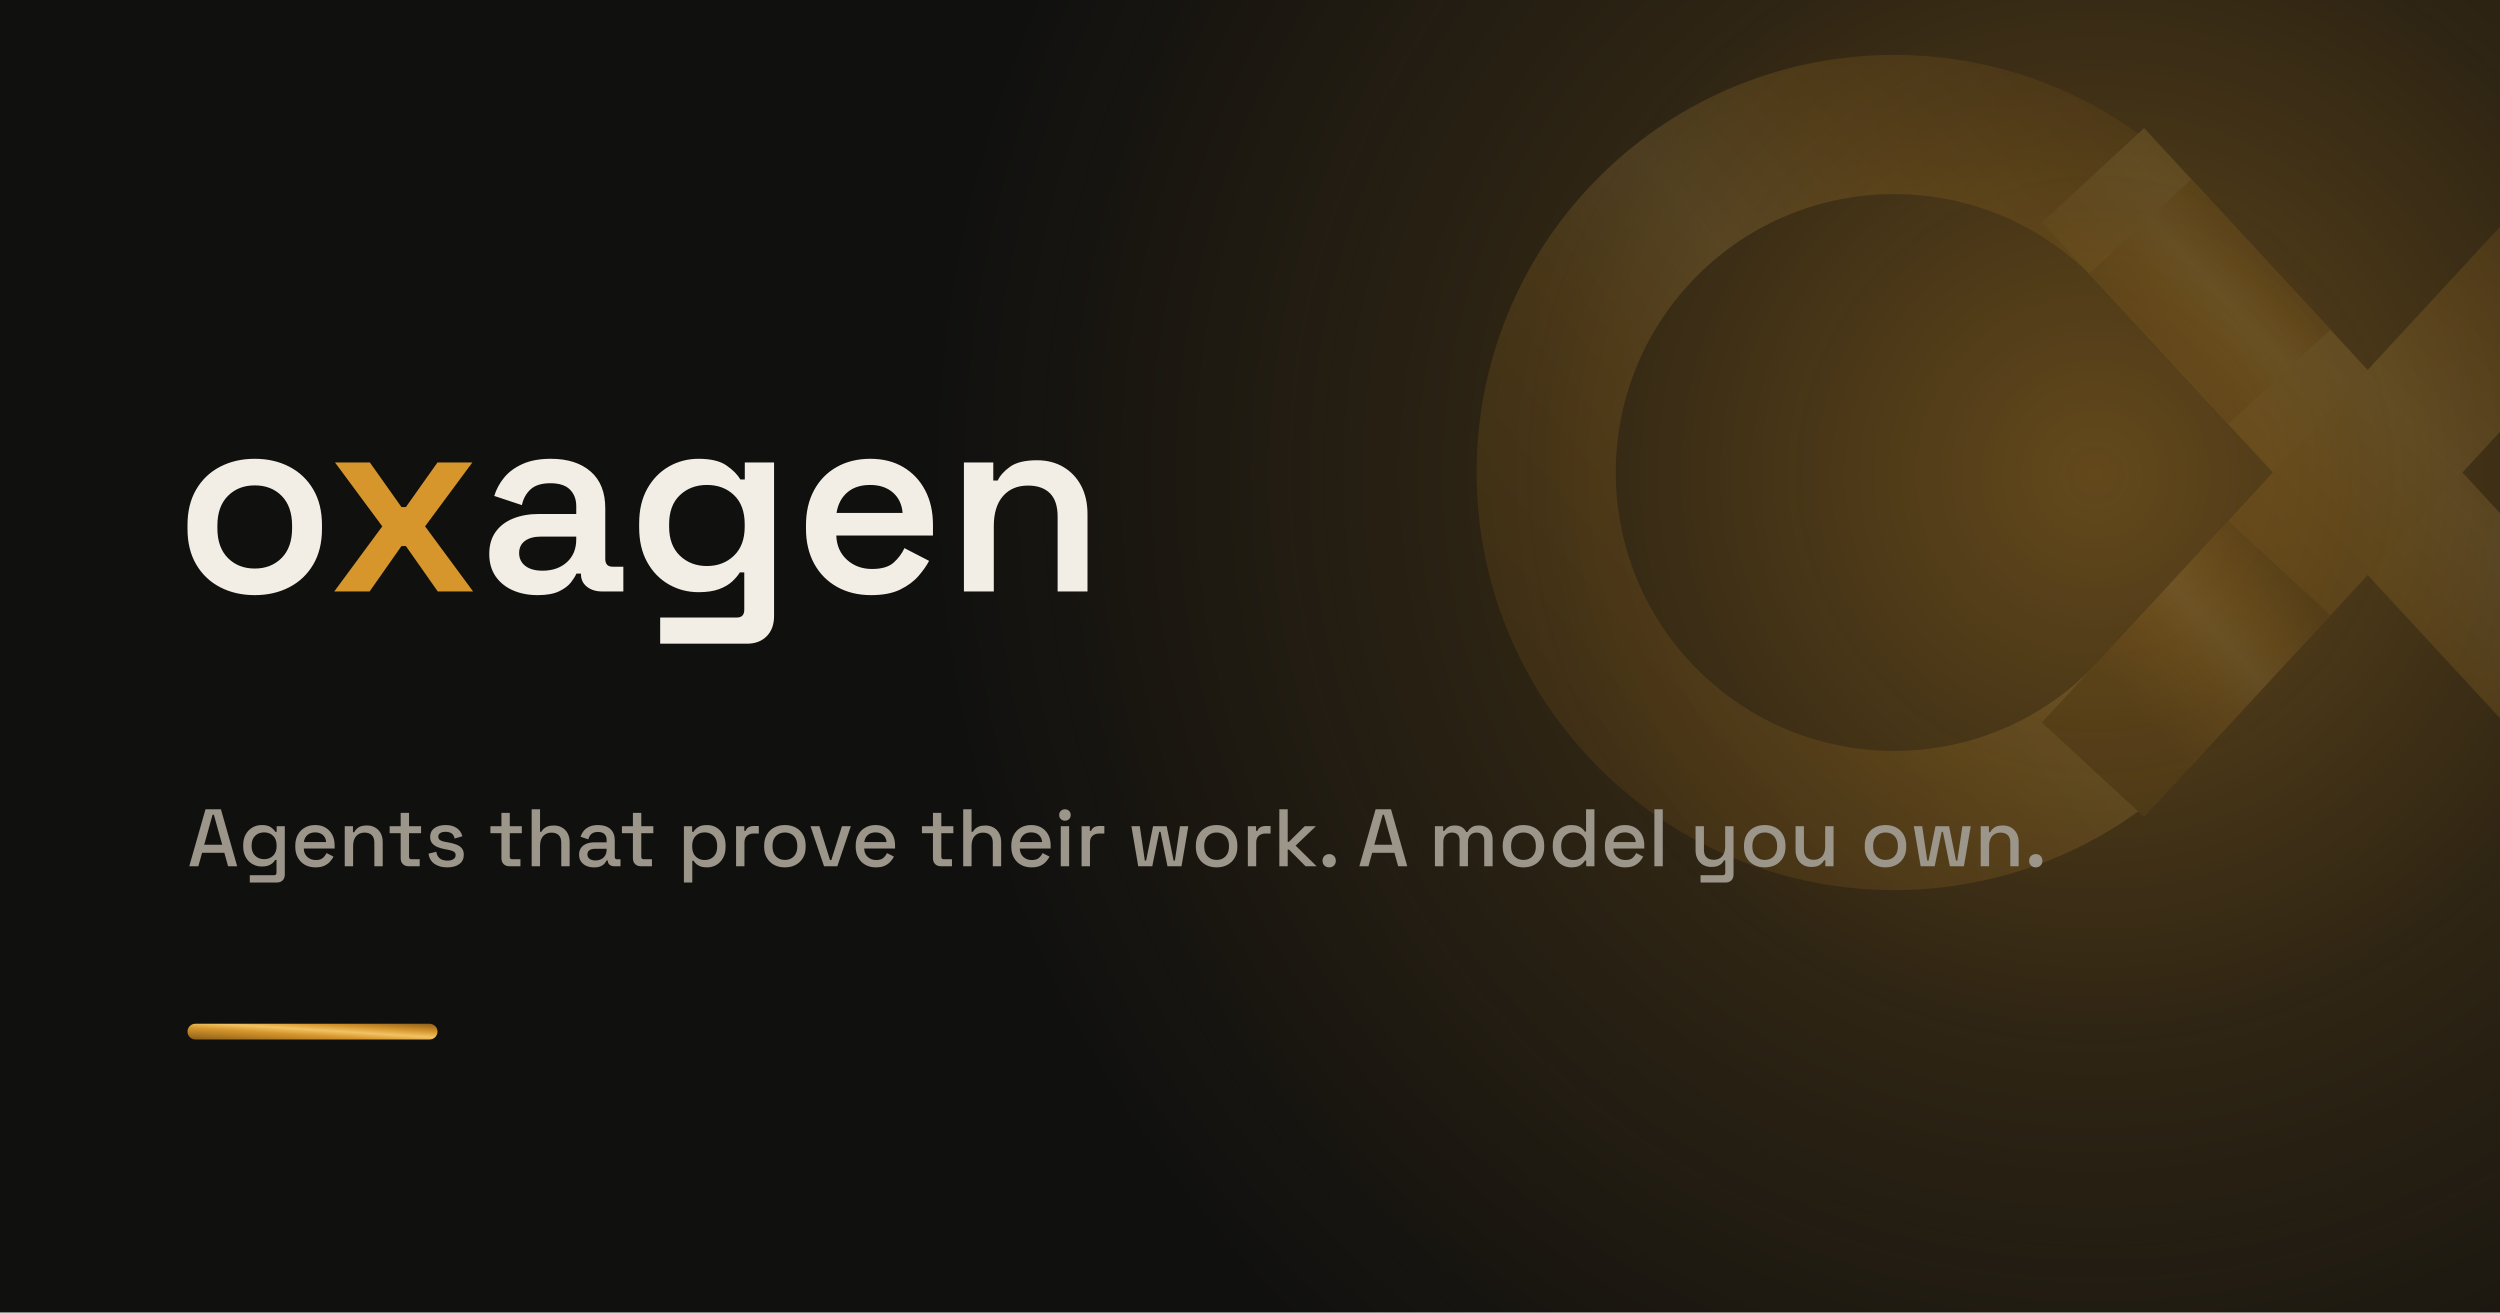
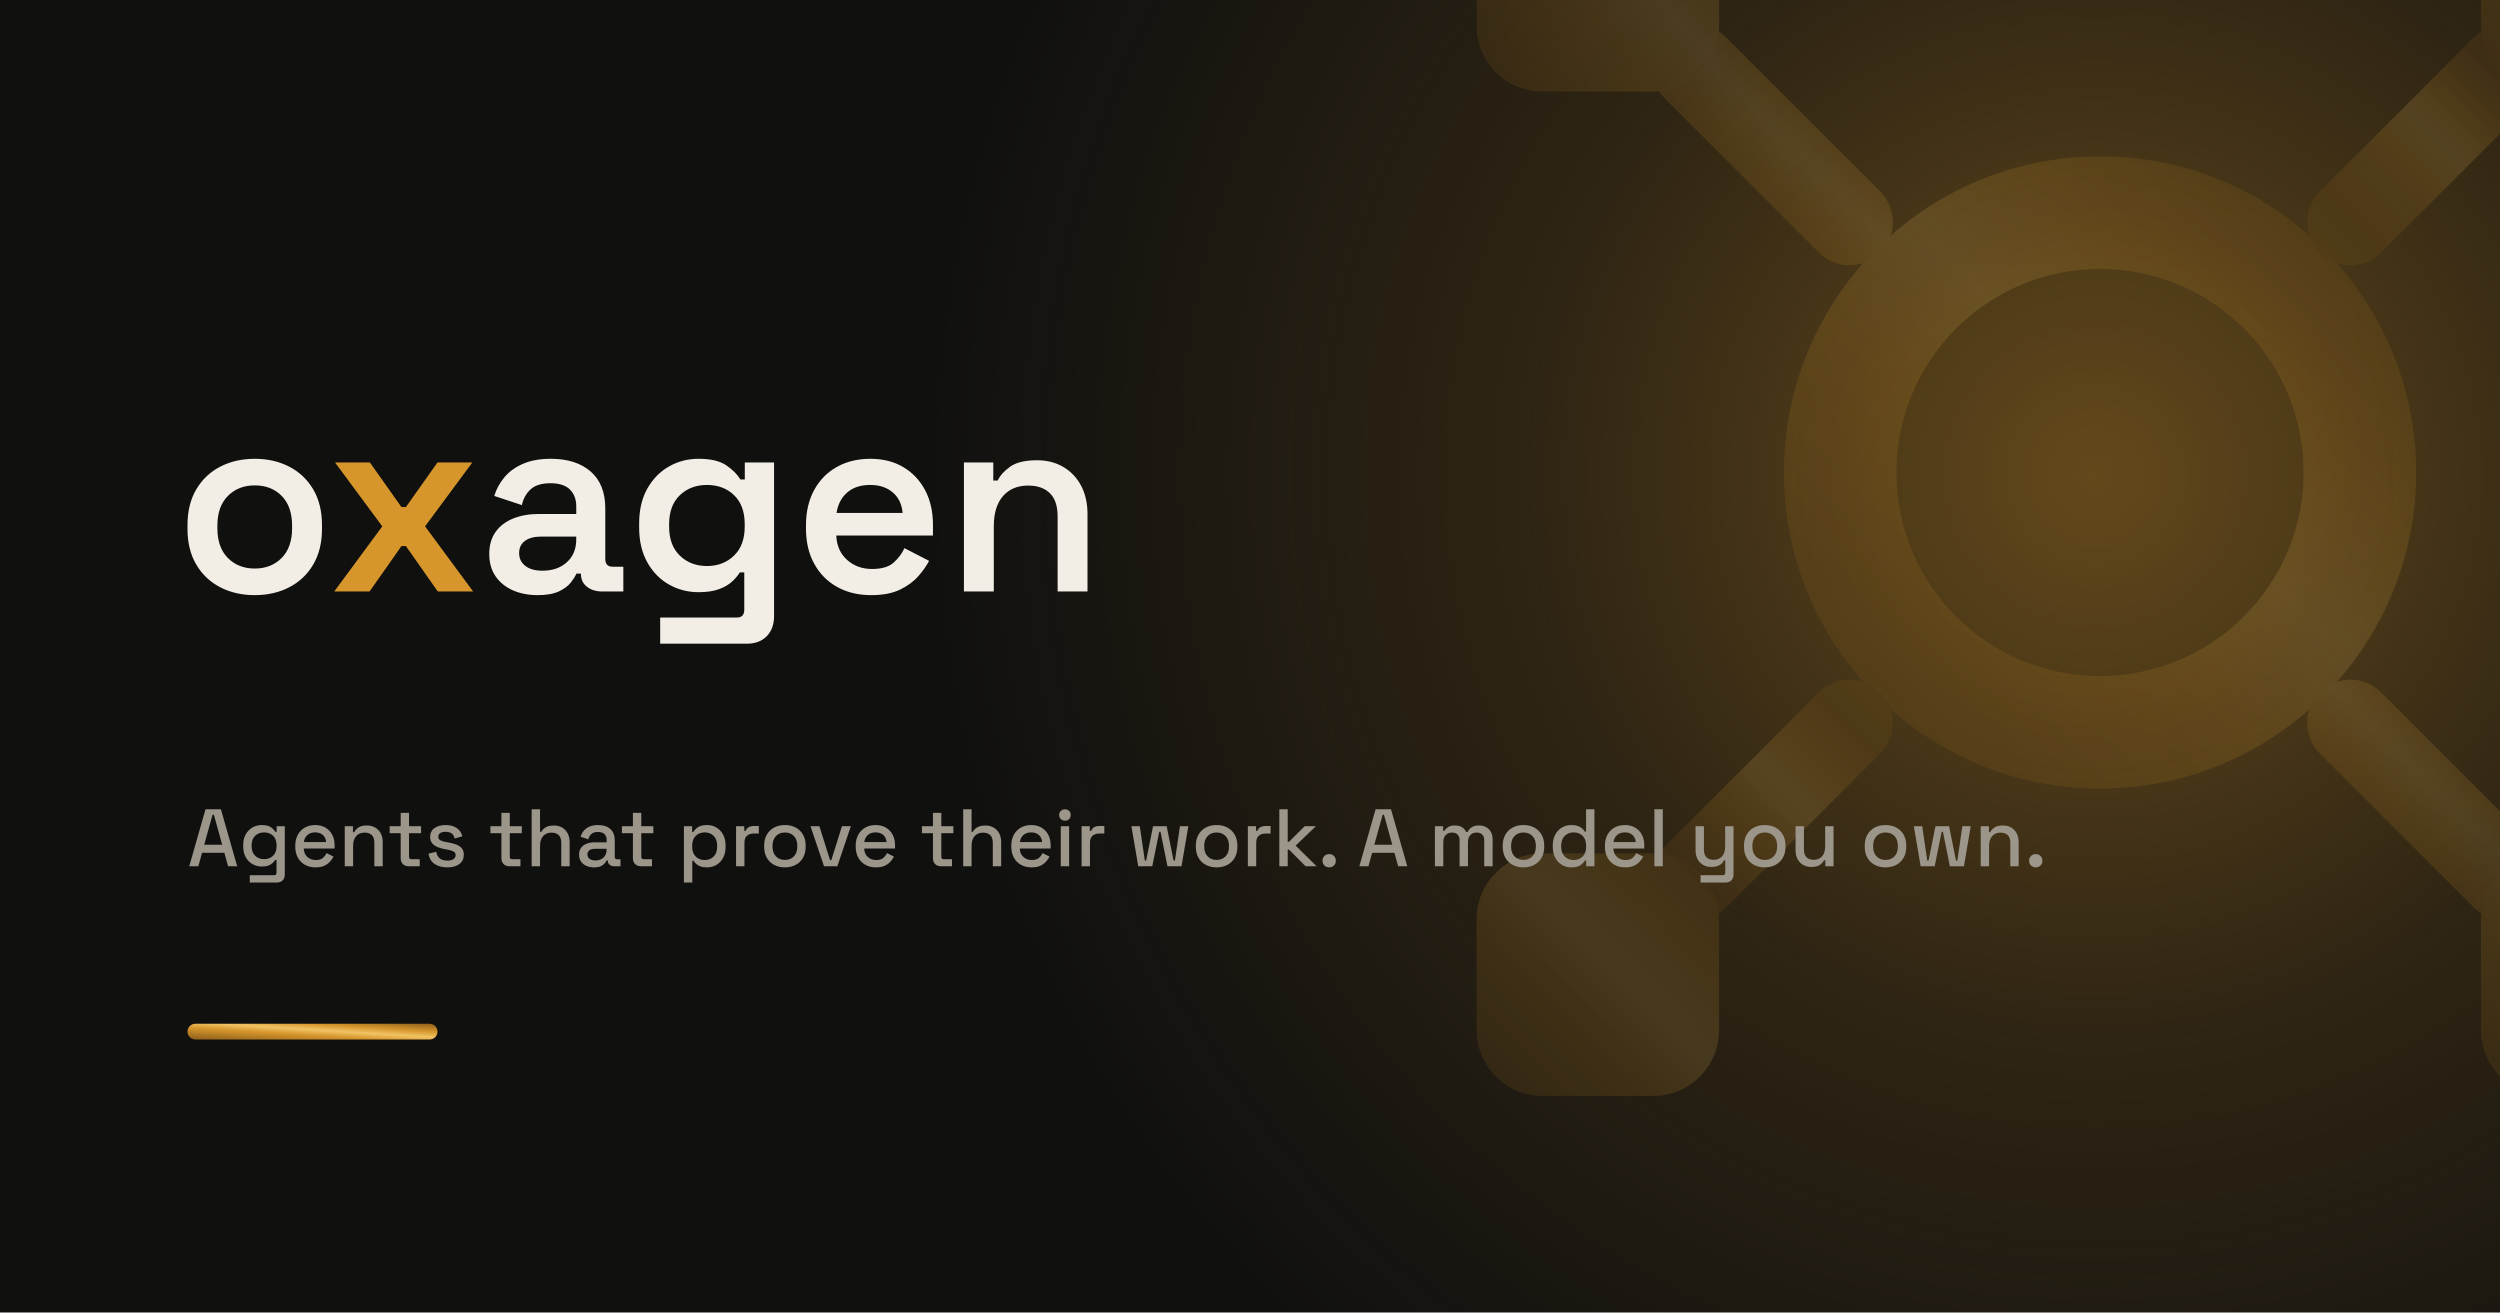
<svg xmlns="http://www.w3.org/2000/svg" width="1200" height="630" viewBox="0 0 1200 630">
  <defs>
-     <radialGradient id="g-s57">
+     <radialGradient id="g-s225">
      <stop offset="0" stop-color="#D6962C" stop-opacity="0.42" />
      <stop offset="0.5" stop-color="#D6962C" stop-opacity="0.147" />
      <stop offset="1" stop-color="#D6962C" stop-opacity="0" />
    </radialGradient>
-     <linearGradient id="sheen-s58" x1="0" y1="1" x2="1" y2="0">
-       <stop offset="0" stop-color="#8B5E1A" />
-       <stop offset="0.38" stop-color="#D6962C" />
-       <stop offset="0.56" stop-color="#F1C364" />
-       <stop offset="0.74" stop-color="#D6962C" />
-       <stop offset="1" stop-color="#8B5E1A" />
-     </linearGradient>
-     <linearGradient id="sheen-s59" x1="0" y1="1" x2="1" y2="0">
+     <linearGradient id="sheen-s226" x1="0" y1="1" x2="1" y2="0">
      <stop offset="0" stop-color="#8B5E1A" />
      <stop offset="0.38" stop-color="#D6962C" />
      <stop offset="0.56" stop-color="#F1C364" />
      <stop offset="0.74" stop-color="#D6962C" />
      <stop offset="1" stop-color="#8B5E1A" />
    </linearGradient>
  </defs>
  <rect width="1200" height="630" fill="#10100F" />
-   <circle cx="1008.0" cy="226.8" r="568.6" fill="url(#g-s57)" />
-   <g opacity="0.16" transform="translate(1008.00,226.80) rotate(0) scale(5.56796) translate(-62.745,-48.000)">
-     <g data-mark="continuous-ox">
-       <path data-part="o" pathLength="1" d="M66.213 26.787 A30 30 0 1 0 66.213 69.213" fill="none" stroke="url(#sheen-s58)" stroke-width="12" stroke-linecap="round" />
-       <path data-part="xa" pathLength="1" d="M66.213 26.787 L108 72" fill="none" stroke="url(#sheen-s58)" stroke-width="12" stroke-linecap="square" />
-       <path data-part="xb" pathLength="1" d="M108 24 L66.213 69.213" fill="none" stroke="url(#sheen-s58)" stroke-width="12" stroke-linecap="square" />
-       <path data-part="ga" pathLength="1" d="M66.213 26.787 L78.2 39.760" fill="none" stroke="url(#sheen-s58)" stroke-width="12" stroke-linecap="butt" />
-       <path data-part="gb" pathLength="1" d="M66.213 69.213 L78.2 56.240" fill="none" stroke="url(#sheen-s58)" stroke-width="12" stroke-linecap="butt" />
+   <circle cx="1008.0" cy="226.8" r="568.6" fill="url(#g-s225)" />
+   <g opacity="0.16" transform="translate(1008.00,226.80) rotate(0) scale(8.31449) translate(-48.000,-48.000)">
+     <g data-mark="ox-graph">
+       <circle data-part="o" pathLength="1" cx="48" cy="48" r="15" fill="none" stroke="url(#sheen-s226)" stroke-width="6.5" />
+       <line data-part="e0" pathLength="1" x1="62.460" y1="62.460" x2="71.329" y2="71.329" stroke="url(#sheen-s226)" stroke-width="5" stroke-linecap="round" />
+       <line data-part="e1" pathLength="1" x1="33.540" y1="62.460" x2="24.671" y2="71.329" stroke="url(#sheen-s226)" stroke-width="5" stroke-linecap="round" />
+       <line data-part="e2" pathLength="1" x1="33.540" y1="33.540" x2="24.671" y2="24.671" stroke="url(#sheen-s226)" stroke-width="5" stroke-linecap="round" />
+       <line data-part="e3" pathLength="1" x1="62.460" y1="33.540" x2="71.329" y2="24.671" stroke="url(#sheen-s226)" stroke-width="5" stroke-linecap="round" />
+       <rect data-part="b0" x="69.991" y="69.991" width="14" height="14" rx="3.8" fill="url(#sheen-s226)" />
+       <rect data-part="b1" x="12.009" y="69.991" width="14" height="14" rx="3.8" fill="url(#sheen-s226)" />
+       <rect data-part="b2" x="12.009" y="12.009" width="14" height="14" rx="3.8" fill="url(#sheen-s226)" />
+       <rect data-part="b3" x="69.991" y="12.009" width="14" height="14" rx="3.8" fill="url(#sheen-s226)" />
    </g>
  </g>
  <g transform="translate(90.00,220.22) scale(0.95182)">
    <path d="M33.908 68.758Q24.166 68.758 16.479 64.774Q8.791 60.789 4.396 53.297Q0 45.803 0 35.386V33.372Q0 22.954 4.396 15.461Q8.791 7.969 16.479 3.984Q24.166 0 33.908 0Q43.651 0 51.338 3.984Q59.025 7.969 63.421 15.461Q67.817 22.954 67.817 33.372V35.386Q67.817 45.803 63.421 53.297Q59.025 60.789 51.338 64.774Q43.651 68.758 33.908 68.758ZM33.908 55.349Q42.19 55.349 47.469 50.02Q52.748 44.691 52.748 35.014V33.744Q52.748 24.067 47.523 18.738Q42.298 13.409 33.908 13.409Q25.65 13.409 20.359 18.738Q15.068 24.067 15.068 33.744V35.014Q15.068 44.691 20.359 50.02Q25.65 55.349 33.908 55.349Z M176.569 68.758Q169.637 68.758 164.119 66.345Q158.601 63.933 155.387 59.294Q152.173 54.654 152.173 48.009Q152.173 41.34 155.387 36.856Q158.601 32.371 164.27 30.102Q169.94 27.832 177.174 27.832H196.047V23.892Q196.047 18.732 192.874 15.527Q189.701 12.323 182.99 12.323Q176.411 12.323 173.049 15.384Q169.686 18.445 168.627 23.359L154.691 18.732Q156.27 13.613 159.748 9.397Q163.225 5.181 169.049 2.59Q174.874 0 183.208 0Q195.972 0 203.326 6.428Q210.681 12.856 210.681 24.939V50.471Q210.681 54.42 214.368 54.42H219.795V66.915H209.197Q204.464 66.915 201.442 64.533Q198.42 62.152 198.42 58.156V57.886H196.126Q195.392 59.697 193.399 62.298Q191.406 64.9 187.388 66.829Q183.369 68.758 176.569 68.758ZM179.05 56.435Q186.581 56.435 191.314 52.159Q196.047 47.884 196.047 40.603V39.24H178.175Q173.175 39.24 170.208 41.388Q167.241 43.536 167.241 47.551Q167.241 51.567 170.34 54.001Q173.439 56.435 179.05 56.435Z M227.767 34.642V32.628Q227.767 22.382 231.86 15.086Q235.953 7.791 242.768 3.895Q249.582 0 257.706 0Q266.935 0 271.762 3.333Q276.589 6.665 278.81 10.411H281.042V1.843H295.801V79.33Q295.801 85.699 292.104 89.472Q288.408 93.246 282.079 93.246H238.369V80.054H277.023Q280.779 80.054 280.779 76.104V57.278H278.547Q277.161 59.568 274.665 61.89Q272.168 64.213 268.057 65.741Q263.946 67.27 257.706 67.27Q249.582 67.27 242.756 63.375Q235.93 59.479 231.848 52.172Q227.767 44.865 227.767 34.642ZM261.938 54.078Q270.151 54.078 275.573 48.861Q280.996 43.644 280.996 34.27V33Q280.996 23.494 275.627 18.343Q270.259 13.192 261.938 13.192Q253.749 13.192 248.315 18.343Q242.881 23.494 242.881 33V34.27Q242.881 43.644 248.315 48.861Q253.749 54.078 261.938 54.078Z M344.764 68.758Q334.998 68.758 327.583 64.611Q320.167 60.464 316.031 52.905Q311.896 45.346 311.896 35.169V33.589Q311.896 23.389 315.977 15.842Q320.059 8.294 327.397 4.147Q334.735 0 344.385 0Q353.881 0 360.956 4.187Q368.031 8.373 371.981 15.851Q375.931 23.33 375.931 33.289V38.697H327.181Q327.468 46.333 332.587 50.95Q337.707 55.566 345.198 55.566Q352.522 55.566 356.101 52.353Q359.681 49.141 361.553 45.063L373.985 51.481Q372.119 55.066 368.63 59.104Q365.141 63.143 359.394 65.95Q353.648 68.758 344.764 68.758ZM327.313 27.289H360.622Q360.095 20.799 355.7 16.995Q351.304 13.192 344.277 13.192Q337.055 13.192 332.691 16.995Q328.327 20.799 327.313 27.289Z M391.548 66.915V1.843H406.353V10.977H408.585Q410.303 7.254 414.832 3.999Q419.361 0.744 428.435 0.744Q435.956 0.744 441.695 4.129Q447.434 7.514 450.651 13.59Q453.868 19.666 453.868 27.944V66.915H438.8V29.123Q438.8 21.197 434.891 17.349Q430.983 13.502 423.9 13.502Q415.872 13.502 411.244 18.824Q406.617 24.146 406.617 33.944V66.915Z" fill="#F2EEE5" />
    <path d="M73.998 66.915 98.226 34.07 74.376 1.843H91.963L107.9 24.35H110.131L126.068 1.843H143.654L119.805 34.07L144.033 66.915H126.206L110.131 44.007H107.9L91.824 66.915Z" fill="#D6962C" />
  </g>
  <path d="M90.84 415.8 98.642 388.458H106.04L113.842 415.8H109.473L107.688 409.347H96.994L95.209 415.8ZM98.027 405.457H106.655L102.652 391.085H102.03Z M116.729 406.26V405.689Q116.729 402.656 117.946 400.495Q119.164 398.334 121.196 397.175Q123.228 396.016 125.666 396.016Q128.486 396.016 129.983 397.056Q131.48 398.096 132.173 399.303H132.794V396.563H136.708V419.729Q136.708 421.516 135.687 422.564Q134.665 423.612 132.862 423.612H119.895V420.081H131.581Q132.716 420.081 132.716 418.909V412.777H132.095Q131.663 413.511 130.885 414.244Q130.107 414.978 128.839 415.455Q127.572 415.933 125.666 415.933Q123.228 415.933 121.189 414.774Q119.15 413.615 117.94 411.447Q116.729 409.279 116.729 406.26ZM126.771 412.402Q129.378 412.402 131.073 410.751Q132.767 409.101 132.767 406.156V405.793Q132.767 402.809 131.085 401.178Q129.404 399.547 126.771 399.547Q124.178 399.547 122.476 401.178Q120.775 402.809 120.775 405.793V406.156Q120.775 409.101 122.476 410.751Q124.178 412.402 126.771 412.402Z M151.465 416.347Q148.561 416.347 146.367 415.116Q144.174 413.886 142.951 411.647Q141.727 409.408 141.727 406.416V405.947Q141.727 402.941 142.938 400.709Q144.149 398.477 146.316 397.246Q148.483 396.016 151.318 396.016Q154.101 396.016 156.19 397.231Q158.279 398.446 159.451 400.637Q160.622 402.828 160.622 405.769V407.299H145.797Q145.889 409.837 147.521 411.327Q149.152 412.816 151.566 412.816Q153.842 412.816 154.989 411.808Q156.136 410.8 156.74 409.474L160.093 411.173Q159.533 412.285 158.498 413.49Q157.462 414.695 155.771 415.521Q154.08 416.347 151.465 416.347ZM145.836 404.201H156.539Q156.382 402.029 154.966 400.788Q153.549 399.547 151.293 399.547Q149 399.547 147.582 400.788Q146.164 402.029 145.836 404.201Z M165.476 415.8V396.563H169.417V399.444H170.038Q170.589 398.25 171.987 397.237Q173.385 396.223 176.153 396.223Q178.35 396.223 180.056 397.197Q181.762 398.17 182.733 399.959Q183.705 401.748 183.705 404.238V415.8H179.686V404.547Q179.686 402.031 178.441 400.842Q177.196 399.653 174.985 399.653Q172.487 399.653 170.991 401.307Q169.495 402.961 169.495 406.08V415.8Z M196.181 415.8Q194.403 415.8 193.363 414.752Q192.322 413.704 192.322 411.917V399.942H187.041V396.563H192.322V390.165H196.341V396.563H202.118V399.942H196.341V411.249Q196.341 412.421 197.462 412.421H201.458V415.8Z M214.709 416.347Q211.043 416.347 208.614 414.706Q206.186 413.066 205.664 409.759L209.416 408.847Q209.703 410.46 210.457 411.385Q211.211 412.31 212.318 412.703Q213.426 413.097 214.709 413.097Q216.646 413.097 217.678 412.369Q218.71 411.64 218.71 410.468Q218.71 409.283 217.731 408.733Q216.752 408.183 214.855 407.843L213.516 407.607Q211.566 407.244 209.969 406.574Q208.371 405.904 207.417 404.734Q206.463 403.564 206.463 401.746Q206.463 399.006 208.511 397.511Q210.559 396.016 213.914 396.016Q217.156 396.016 219.243 397.468Q221.329 398.92 221.939 401.414L218.203 402.492Q217.863 400.735 216.728 400Q215.594 399.266 213.914 399.266Q212.248 399.266 211.315 399.87Q210.381 400.475 210.381 401.594Q210.381 402.75 211.299 403.295Q212.217 403.84 213.791 404.115L215.131 404.351Q217.236 404.715 218.938 405.346Q220.64 405.976 221.634 407.134Q222.628 408.291 222.628 410.24Q222.628 413.163 220.483 414.755Q218.337 416.347 214.709 416.347Z M244.537 415.8Q242.76 415.8 241.719 414.752Q240.678 413.704 240.678 411.917V399.942H235.397V396.563H240.678V390.165H244.697V396.563H250.474V399.942H244.697V411.249Q244.697 412.421 245.818 412.421H249.814V415.8Z M255.196 415.8V388.458H259.216V399.274H259.837Q260.204 398.539 260.93 397.839Q261.655 397.139 262.85 396.688Q264.046 396.237 265.874 396.237Q268.071 396.237 269.777 397.21Q271.483 398.184 272.454 399.966Q273.426 401.748 273.426 404.238V415.8H269.406V404.547Q269.406 402.031 268.161 400.849Q266.916 399.666 264.706 399.666Q262.208 399.666 260.712 401.314Q259.216 402.961 259.216 406.08V415.8Z M285.165 416.347Q283.122 416.347 281.489 415.638Q279.855 414.929 278.905 413.563Q277.955 412.197 277.955 410.246Q277.955 408.281 278.905 406.968Q279.855 405.654 281.52 404.991Q283.185 404.328 285.29 404.328H291.177V403.084Q291.177 401.389 290.153 400.366Q289.13 399.344 287.023 399.344Q284.954 399.344 283.858 400.321Q282.761 401.297 282.406 402.885L278.668 401.662Q279.136 400.11 280.165 398.838Q281.193 397.567 282.91 396.791Q284.628 396.016 287.073 396.016Q290.819 396.016 292.957 397.916Q295.094 399.817 295.094 403.354V411.277Q295.094 412.449 296.188 412.449H297.846V415.8H294.838Q293.475 415.8 292.62 415.09Q291.764 414.38 291.764 413.181V413.06H291.145Q290.866 413.665 290.23 414.448Q289.595 415.23 288.382 415.788Q287.169 416.347 285.165 416.347ZM285.778 413.019Q288.177 413.019 289.677 411.634Q291.177 410.25 291.177 407.843V407.426H285.532Q283.933 407.426 282.954 408.114Q281.974 408.802 281.974 410.13Q281.974 411.458 282.993 412.239Q284.011 413.019 285.778 413.019Z M307.658 415.8Q305.881 415.8 304.84 414.752Q303.799 413.704 303.799 411.917V399.942H298.518V396.563H303.799V390.165H307.818V396.563H313.595V399.942H307.818V411.249Q307.818 412.421 308.939 412.421H312.935V415.8Z M328.278 423.612V396.563H332.219V399.303H332.84Q333.559 398.02 335.081 397.018Q336.603 396.016 339.398 396.016Q341.81 396.016 343.829 397.182Q345.849 398.348 347.067 400.561Q348.284 402.773 348.284 405.896V406.467Q348.284 409.576 347.073 411.795Q345.863 414.015 343.843 415.181Q341.824 416.347 339.398 416.347Q337.531 416.347 336.244 415.882Q334.957 415.417 334.166 414.684Q333.375 413.951 332.918 413.191H332.297V423.612ZM338.242 412.816Q340.875 412.816 342.556 411.139Q344.238 409.462 344.238 406.363V406Q344.238 402.9 342.543 401.224Q340.849 399.547 338.242 399.547Q335.648 399.547 333.947 401.224Q332.246 402.9 332.246 406V406.363Q332.246 409.462 333.947 411.139Q335.648 412.816 338.242 412.816Z M353.315 415.8V396.563H357.256V398.819H357.877Q358.348 397.606 359.371 397.045Q360.395 396.485 361.928 396.485H364.231V400.094H361.781Q359.811 400.094 358.573 401.165Q357.334 402.236 357.334 404.484V415.8Z M376.755 416.347Q373.865 416.347 371.608 415.155Q369.351 413.962 368.071 411.743Q366.791 409.523 366.791 406.467V405.896Q366.791 402.84 368.071 400.62Q369.351 398.401 371.608 397.208Q373.865 396.016 376.755 396.016Q379.646 396.016 381.902 397.208Q384.159 398.401 385.439 400.62Q386.719 402.84 386.719 405.896V406.467Q386.719 409.523 385.439 411.743Q384.159 413.962 381.902 415.155Q379.646 416.347 376.755 416.347ZM376.755 412.765Q379.403 412.765 381.052 411.068Q382.7 409.371 382.7 406.363V406Q382.7 402.992 381.064 401.295Q379.429 399.598 376.755 399.598Q374.121 399.598 372.465 401.295Q370.81 402.992 370.81 406V406.363Q370.81 409.371 372.465 411.068Q374.121 412.765 376.755 412.765Z M395.531 415.8 389.032 396.563H393.309L398.416 412.835H399.037L404.144 396.563H408.421L401.921 415.8Z M420.471 416.347Q417.567 416.347 415.374 415.116Q413.18 413.886 411.957 411.647Q410.733 409.408 410.733 406.416V405.947Q410.733 402.941 411.944 400.709Q413.155 398.477 415.322 397.246Q417.489 396.016 420.325 396.016Q423.108 396.016 425.196 397.231Q427.285 398.446 428.457 400.637Q429.629 402.828 429.629 405.769V407.299H414.803Q414.895 409.837 416.527 411.327Q418.159 412.816 420.573 412.816Q422.848 412.816 423.995 411.808Q425.143 410.8 425.746 409.474L429.099 411.173Q428.539 412.285 427.504 413.49Q426.469 414.695 424.777 415.521Q423.086 416.347 420.471 416.347ZM414.843 404.201H425.545Q425.389 402.029 423.972 400.788Q422.555 399.547 420.299 399.547Q418.006 399.547 416.588 400.788Q415.171 402.029 414.843 404.201Z M451.672 415.8Q449.895 415.8 448.854 414.752Q447.813 413.704 447.813 411.917V399.942H442.532V396.563H447.813V390.165H451.832V396.563H457.609V399.942H451.832V411.249Q451.832 412.421 452.953 412.421H456.949V415.8Z M462.332 415.8V388.458H466.351V399.274H466.972Q467.339 398.539 468.065 397.839Q468.79 397.139 469.985 396.688Q471.181 396.237 473.009 396.237Q475.206 396.237 476.912 397.21Q478.618 398.184 479.589 399.966Q480.561 401.748 480.561 404.238V415.8H476.542V404.547Q476.542 402.031 475.297 400.849Q474.052 399.666 471.841 399.666Q469.343 399.666 467.847 401.314Q466.351 402.961 466.351 406.08V415.8Z M495.154 416.347Q492.25 416.347 490.056 415.116Q487.863 413.886 486.64 411.647Q485.416 409.408 485.416 406.416V405.947Q485.416 402.941 486.627 400.709Q487.838 398.477 490.005 397.246Q492.172 396.016 495.007 396.016Q497.79 396.016 499.879 397.231Q501.968 398.446 503.14 400.637Q504.311 402.828 504.311 405.769V407.299H489.486Q489.578 409.837 491.21 411.327Q492.841 412.816 495.255 412.816Q497.531 412.816 498.678 411.808Q499.825 410.8 500.429 409.474L503.782 411.173Q503.222 412.285 502.187 413.49Q501.151 414.695 499.46 415.521Q497.769 416.347 495.154 416.347ZM489.525 404.201H500.228Q500.071 402.029 498.654 400.788Q497.238 399.547 494.982 399.547Q492.689 399.547 491.271 400.788Q489.853 402.029 489.525 404.201Z M509.165 415.8V396.563H513.184V415.8ZM511.174 393.942Q510.01 393.942 509.209 393.178Q508.407 392.415 508.407 391.2Q508.407 389.972 509.209 389.215Q510.01 388.458 511.174 388.458Q512.377 388.458 513.159 389.215Q513.942 389.972 513.942 391.2Q513.942 392.415 513.159 393.178Q512.377 393.942 511.174 393.942Z M519.164 415.8V396.563H523.105V398.819H523.726Q524.197 397.606 525.22 397.045Q526.244 396.485 527.777 396.485H530.079V400.094H527.63Q525.66 400.094 524.421 401.165Q523.183 402.236 523.183 404.484V415.8Z M546.35 415.8 543.069 396.563H547.09L549.519 413.095H550.14L553.474 396.563H559.997L563.331 413.095H563.952L566.382 396.563H570.403L567.122 415.8H560.38L557.046 399.268H556.425L553.091 415.8Z M583.968 416.347Q581.078 416.347 578.821 415.155Q576.565 413.962 575.284 411.743Q574.004 409.523 574.004 406.467V405.896Q574.004 402.84 575.284 400.62Q576.565 398.401 578.821 397.208Q581.078 396.016 583.968 396.016Q586.859 396.016 589.116 397.208Q591.372 398.401 592.652 400.62Q593.933 402.84 593.933 405.896V406.467Q593.933 409.523 592.652 411.743Q591.372 413.962 589.116 415.155Q586.859 416.347 583.968 416.347ZM583.968 412.765Q586.617 412.765 588.265 411.068Q589.913 409.371 589.913 406.363V406Q589.913 402.992 588.278 401.295Q586.642 399.598 583.968 399.598Q581.334 399.598 579.679 401.295Q578.023 402.992 578.023 406V406.363Q578.023 409.371 579.679 411.068Q581.334 412.765 583.968 412.765Z M598.964 415.8V396.563H602.905V398.819H603.526Q603.996 397.606 605.02 397.045Q606.043 396.485 607.576 396.485H609.879V400.094H607.43Q605.459 400.094 604.221 401.165Q602.983 402.236 602.983 404.484V415.8Z M614.08 415.8V388.458H618.099V404.053H618.72L626.288 396.563H631.655L621.904 405.896L631.967 415.8H626.665L618.72 407.804H618.099V415.8Z M638.017 416.347Q636.647 416.347 635.73 415.449Q634.813 414.552 634.813 413.15Q634.813 411.747 635.73 410.856Q636.647 409.964 638.017 409.964Q639.387 409.964 640.291 410.862Q641.195 411.759 641.195 413.161Q641.195 414.564 640.291 415.455Q639.387 416.347 638.017 416.347Z M652.484 415.8 660.286 388.458H667.684L675.486 415.8H671.117L669.332 409.347H658.637L656.852 415.8ZM659.671 405.457H668.299L664.295 391.085H663.674Z M688.762 415.8V396.563H692.704V398.809H693.325Q693.86 397.805 695.073 397.014Q696.285 396.223 698.363 396.223Q700.516 396.223 701.827 397.113Q703.139 398.002 703.789 399.36H704.41Q705.074 398.028 706.353 397.125Q707.632 396.223 709.968 396.223Q711.82 396.223 713.277 396.998Q714.735 397.774 715.594 399.276Q716.452 400.778 716.452 402.971V415.8H712.433V403.281Q712.433 401.529 711.469 400.578Q710.505 399.627 708.761 399.627Q706.877 399.627 705.747 400.838Q704.617 402.049 704.617 404.328V415.8H700.598V403.281Q700.598 401.529 699.634 400.578Q698.67 399.627 696.926 399.627Q695.041 399.627 693.912 400.838Q692.782 402.049 692.782 404.328V415.8Z M731.264 416.347Q728.373 416.347 726.117 415.155Q723.86 413.962 722.58 411.743Q721.299 409.523 721.299 406.467V405.896Q721.299 402.84 722.58 400.62Q723.86 398.401 726.117 397.208Q728.373 396.016 731.264 396.016Q734.154 396.016 736.411 397.208Q738.667 398.401 739.948 400.62Q741.228 402.84 741.228 405.896V406.467Q741.228 409.523 739.948 411.743Q738.667 413.962 736.411 415.155Q734.154 416.347 731.264 416.347ZM731.264 412.765Q733.912 412.765 735.56 411.068Q737.209 409.371 737.209 406.363V406Q737.209 402.992 735.573 401.295Q733.937 399.598 731.264 399.598Q728.629 399.598 726.974 401.295Q725.319 402.992 725.319 406V406.363Q725.319 409.371 726.974 411.068Q728.629 412.765 731.264 412.765Z M754.207 416.347Q751.821 416.347 749.789 415.181Q747.757 414.015 746.539 411.795Q745.321 409.576 745.321 406.467V405.896Q745.321 402.787 746.532 400.568Q747.743 398.348 749.769 397.182Q751.796 396.016 754.207 396.016Q756.088 396.016 757.368 396.481Q758.649 396.946 759.452 397.66Q760.256 398.373 760.687 399.172H761.309V388.458H765.328V415.8H761.387V413.06H760.766Q760.047 414.318 758.537 415.332Q757.028 416.347 754.207 416.347ZM755.364 412.816Q757.971 412.816 759.665 411.139Q761.359 409.462 761.359 406.363V406Q761.359 402.9 759.678 401.224Q757.996 399.547 755.364 399.547Q752.77 399.547 751.069 401.224Q749.368 402.9 749.368 406V406.363Q749.368 409.462 751.069 411.139Q752.77 412.816 755.364 412.816Z M780.096 416.347Q777.192 416.347 774.999 415.116Q772.806 413.886 771.582 411.647Q770.359 409.408 770.359 406.416V405.947Q770.359 402.941 771.57 400.709Q772.781 398.477 774.947 397.246Q777.114 396.016 779.95 396.016Q782.733 396.016 784.822 397.231Q786.91 398.446 788.082 400.637Q789.254 402.828 789.254 405.769V407.299H774.429Q774.521 409.837 776.152 411.327Q777.784 412.816 780.198 412.816Q782.473 412.816 783.621 411.808Q784.768 410.8 785.371 409.474L788.725 411.173Q788.164 412.285 787.129 413.49Q786.094 414.695 784.403 415.521Q782.712 416.347 780.096 416.347ZM774.468 404.201H785.17Q785.014 402.029 783.597 400.788Q782.18 399.547 779.925 399.547Q777.632 399.547 776.214 400.788Q774.796 402.029 774.468 404.201Z M794.107 415.8V388.458H798.127V415.8Z M816.272 423.612V420.081H827.009Q828.13 420.081 828.13 418.909V413.001H827.509Q827.142 413.761 826.417 414.487Q825.691 415.212 824.483 415.676Q823.275 416.14 821.422 416.14Q819.238 416.14 817.526 415.166Q815.813 414.193 814.841 412.398Q813.87 410.603 813.87 408.138V396.563H817.889V407.83Q817.889 410.332 819.134 411.521Q820.379 412.71 822.59 412.71Q825.088 412.71 826.584 411.063Q828.08 409.416 828.08 406.297V396.563H832.099V419.729Q832.099 421.516 831.071 422.564Q830.042 423.612 828.24 423.612Z M847.077 416.347Q844.186 416.347 841.929 415.155Q839.673 413.962 838.393 411.743Q837.112 409.523 837.112 406.467V405.896Q837.112 402.84 838.393 400.62Q839.673 398.401 841.929 397.208Q844.186 396.016 847.077 396.016Q849.967 396.016 852.224 397.208Q854.48 398.401 855.761 400.62Q857.041 402.84 857.041 405.896V406.467Q857.041 409.523 855.761 411.743Q854.48 413.962 852.224 415.155Q849.967 416.347 847.077 416.347ZM847.077 412.765Q849.725 412.765 851.373 411.068Q853.021 409.371 853.021 406.363V406Q853.021 402.992 851.386 401.295Q849.75 399.598 847.077 399.598Q844.442 399.598 842.787 401.295Q841.132 402.992 841.132 406V406.363Q841.132 409.371 842.787 411.068Q844.442 412.765 847.077 412.765Z M869.427 416.14Q867.243 416.14 865.53 415.166Q863.818 414.193 862.846 412.391Q861.874 410.589 861.874 408.125V396.563H865.894V407.816Q865.894 410.318 867.139 411.514Q868.384 412.71 870.595 412.71Q873.092 412.71 874.588 411.056Q876.084 409.402 876.084 406.283V396.563H880.104V415.8H876.163V412.919H875.541Q874.991 414.087 873.592 415.114Q872.194 416.14 869.427 416.14Z M905.042 416.347Q902.151 416.347 899.894 415.155Q897.638 413.962 896.358 411.743Q895.077 409.523 895.077 406.467V405.896Q895.077 402.84 896.358 400.62Q897.638 398.401 899.894 397.208Q902.151 396.016 905.042 396.016Q907.932 396.016 910.189 397.208Q912.445 398.401 913.726 400.62Q915.006 402.84 915.006 405.896V406.467Q915.006 409.523 913.726 411.743Q912.445 413.962 910.189 415.155Q907.932 416.347 905.042 416.347ZM905.042 412.765Q907.69 412.765 909.338 411.068Q910.986 409.371 910.986 406.363V406Q910.986 402.992 909.351 401.295Q907.715 399.598 905.042 399.598Q902.407 399.598 900.752 401.295Q899.097 402.992 899.097 406V406.363Q899.097 409.371 900.752 411.068Q902.407 412.765 905.042 412.765Z M921.912 415.8 918.631 396.563H922.652L925.081 413.095H925.702L929.036 396.563H935.559L938.893 413.095H939.514L941.943 396.563H945.965L942.684 415.8H935.942L932.608 399.268H931.987L928.653 415.8Z M950.738 415.8V396.563H954.679V399.444H955.3Q955.851 398.25 957.249 397.237Q958.648 396.223 961.415 396.223Q963.612 396.223 965.318 397.197Q967.024 398.17 967.996 399.959Q968.967 401.748 968.967 404.238V415.8H964.948V404.547Q964.948 402.031 963.703 400.842Q962.458 399.653 960.247 399.653Q957.749 399.653 956.253 401.307Q954.757 402.961 954.757 406.08V415.8Z M977.175 416.347Q975.805 416.347 974.888 415.449Q973.971 414.552 973.971 413.15Q973.971 411.747 974.888 410.856Q975.805 409.964 977.175 409.964Q978.545 409.964 979.449 410.862Q980.353 411.759 980.353 413.161Q980.353 414.564 979.449 415.455Q978.545 416.347 977.175 416.347Z" fill="#9B958A" />
-   <rect x="90.00" y="491.40" width="120.00" height="7.56" rx="3.78" fill="url(#sheen-s59)" />
+   <rect x="90.00" y="491.40" width="120.00" height="7.56" rx="3.78" fill="url(#sheen-s226)" />
</svg>
